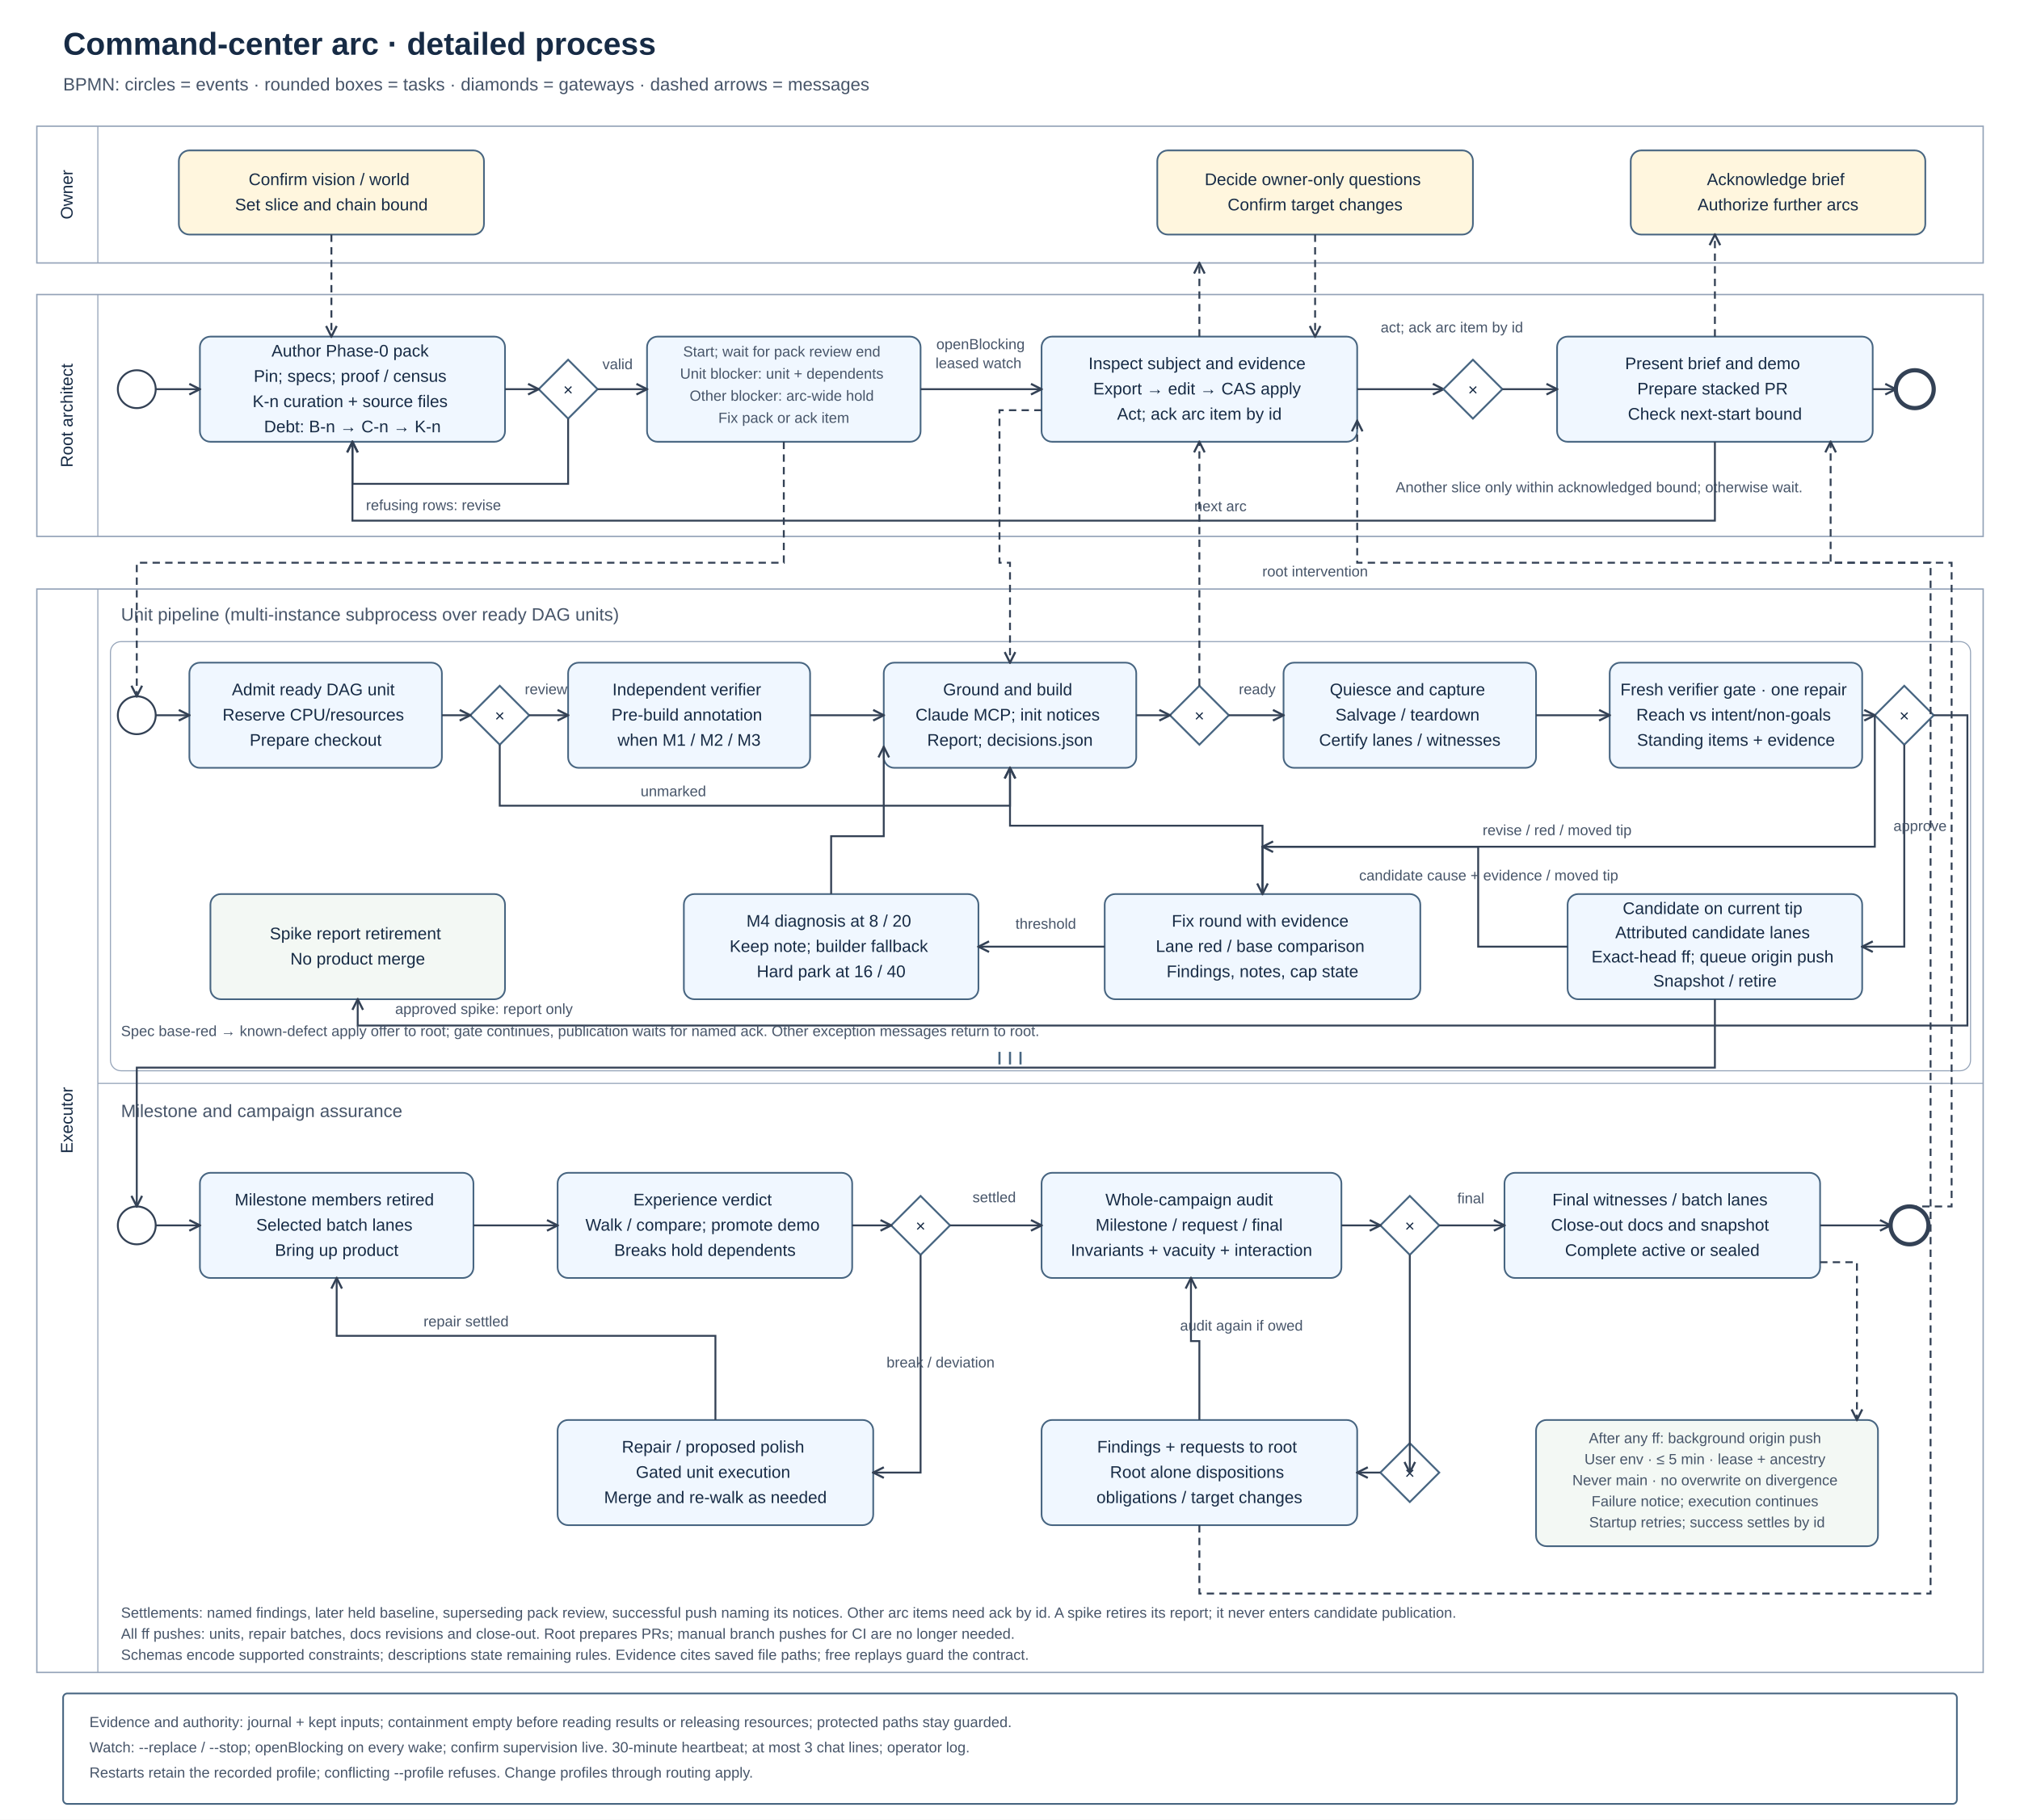
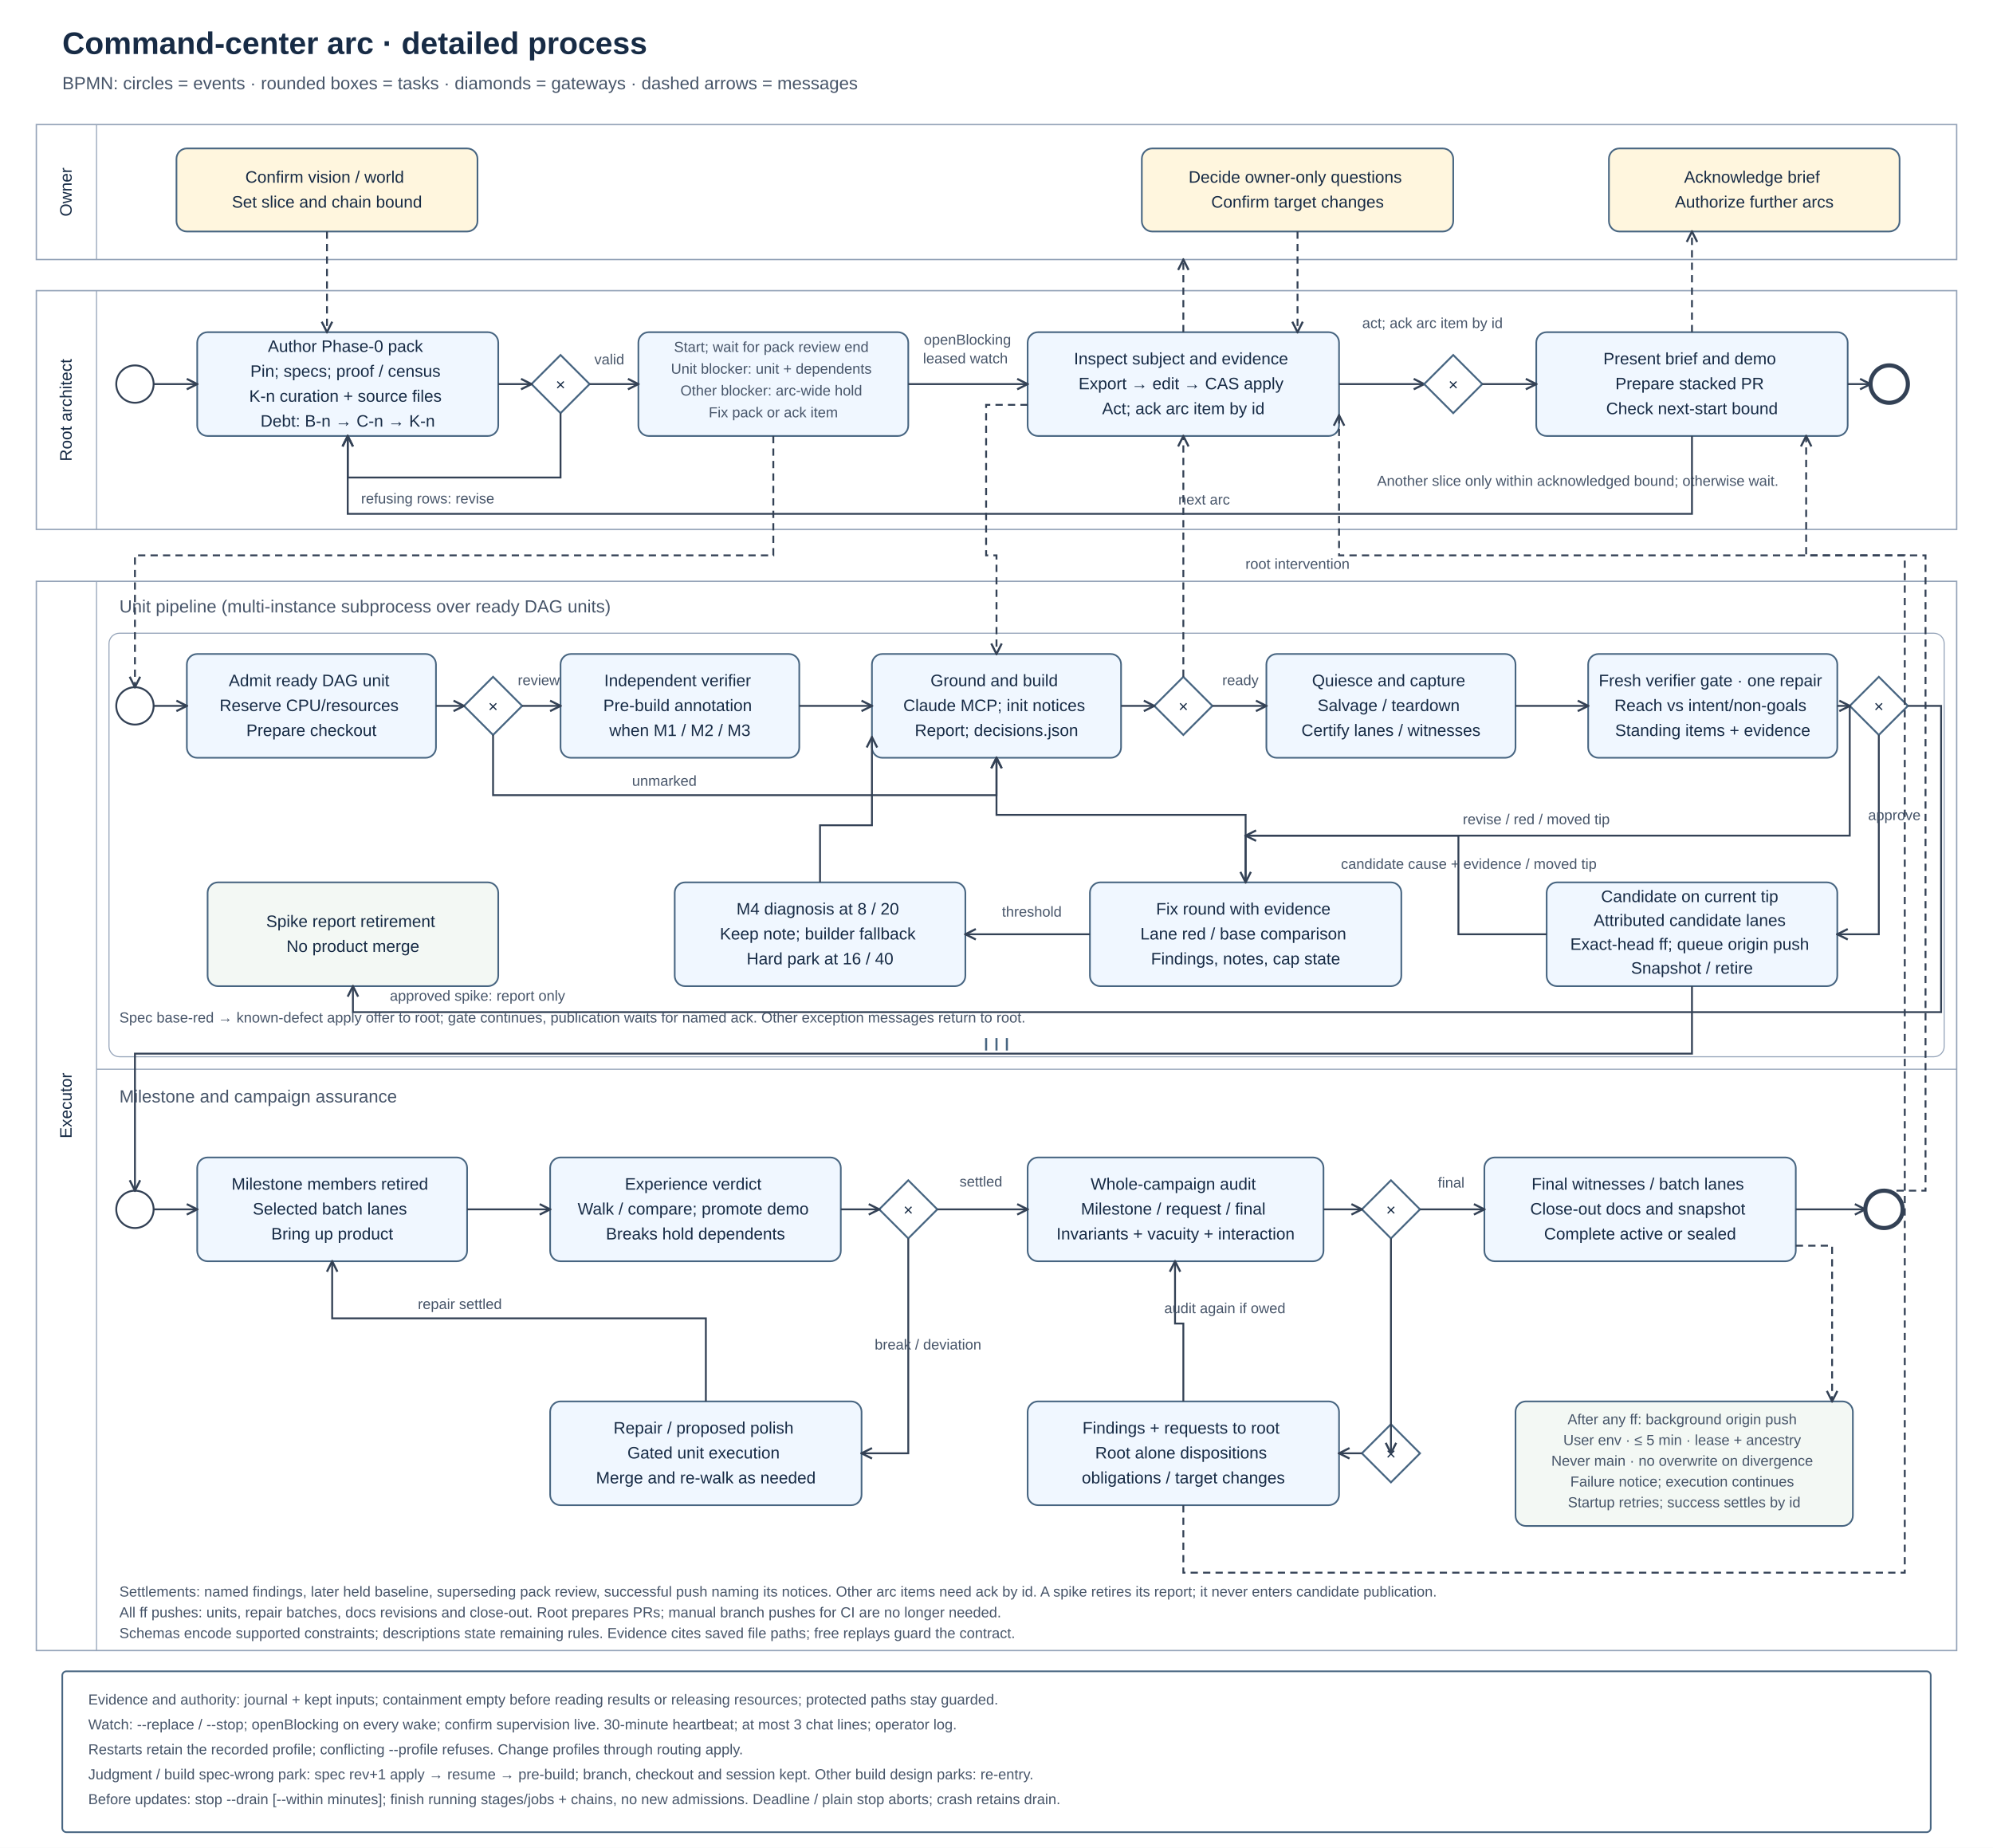
- <svg xmlns="http://www.w3.org/2000/svg" width="1920" height="1730" viewBox="0 0 1920 1730" role="img" aria-labelledby="title desc">
+ <svg xmlns="http://www.w3.org/2000/svg" width="1920" height="1780" viewBox="0 0 1920 1780" role="img" aria-labelledby="title desc">
  <defs>
    <marker id="arrow" viewBox="0 0 10 10" refX="9" refY="5" markerWidth="7" markerHeight="7" orient="auto-start-reverse">
      <path d="M 1 1 L 9 5 L 1 9" fill="none" stroke="#334155" stroke-width="1.6" />
    </marker>
  </defs>
  <style>text{font-family:Arial,Helvetica,sans-serif;fill:#172b45} .title{font-size:30px;font-weight:700}.sub{font-size:17px;fill:#475569}.label{font-size:16px}.small{font-size:14px;fill:#475569}.task{stroke:#476581;stroke-width:1.6}.edge{fill:none;stroke:#334155;stroke-width:1.8;marker-end:url(#arrow)}.msg{stroke-dasharray:7 5}.pool{fill:#fff;stroke:#94a3b8;stroke-width:1.3}</style>
-   <rect width="1920" height="1730" fill="#fff" />
+   <rect width="1920" height="1780" fill="#fff" />
  <text x="60" y="52" class="title" text-anchor="start">
    <tspan x="60" dy="0">Command-center arc · detailed process</tspan>
  </text>
  <text x="60" y="86" class="sub" text-anchor="start">
    <tspan x="60" dy="0">BPMN: circles = events · rounded boxes = tasks · diamonds = gateways · dashed arrows = messages</tspan>
  </text>
  <rect x="35" y="120" width="1850" height="130" class="pool" />
  <path d="M93 120V250" stroke="#94a3b8" />
  <text transform="translate(69 185.0) rotate(-90)" text-anchor="middle" class="label">Owner</text>
  <rect x="35" y="280" width="1850" height="230" class="pool" />
  <path d="M93 280V510" stroke="#94a3b8" />
  <text transform="translate(69 395.0) rotate(-90)" text-anchor="middle" class="label">Root architect</text>
  <rect x="35" y="560" width="1850" height="1030" class="pool" />
  <path d="M93 560V1590" stroke="#94a3b8" />
  <text transform="translate(69 1065.0) rotate(-90)" text-anchor="middle" class="label">Executor</text>
  <rect x="170" y="143" width="290" height="80" rx="10" fill="#fff6de" class="task" />
  <text x="315.0" y="176.0" class="label" text-anchor="middle">
    <tspan x="315.0" dy="0">Confirm vision / world</tspan>
    <tspan x="315.0" dy="24">Set slice and chain bound</tspan>
  </text>
  <rect x="1100" y="143" width="300" height="80" rx="10" fill="#fff6de" class="task" />
  <text x="1250.0" y="176.0" class="label" text-anchor="middle">
    <tspan x="1250.0" dy="0">Decide owner-only questions</tspan>
    <tspan x="1250.0" dy="24">Confirm target changes</tspan>
  </text>
  <rect x="1550" y="143" width="280" height="80" rx="10" fill="#fff6de" class="task" />
  <text x="1690.0" y="176.0" class="label" text-anchor="middle">
    <tspan x="1690.0" dy="0">Acknowledge brief</tspan>
    <tspan x="1690.0" dy="24">Authorize further arcs</tspan>
  </text>
  <circle cx="130" cy="370" r="18" fill="#fff" stroke="#334155" stroke-width="1.8" />
  <rect x="190" y="320" width="290" height="100" rx="10" fill="#f0f7ff" class="task" />
  <text x="335.0" y="339.0" class="label" text-anchor="middle">
    <tspan x="335.0" dy="0">Author Phase-0 pack</tspan>
    <tspan x="335.0" dy="24">Pin; specs; proof / census</tspan>
    <tspan x="335.0" dy="24">K-n curation + source files</tspan>
    <tspan x="335.0" dy="24">Debt: B-n → C-n → K-n</tspan>
  </text>
  <path d="M540 342L568 370L540 398L512 370Z" fill="#fff" stroke="#476581" stroke-width="1.8" />
  <text x="540" y="376" class="label" text-anchor="middle">
    <tspan x="540" dy="0">×</tspan>
  </text>
  <rect x="615" y="320" width="260" height="100" rx="10" fill="#f0f7ff" class="task" />
  <text x="745.0" y="339" class="small" text-anchor="middle">
    <tspan x="745.0" dy="0">Start; wait for pack review end</tspan>
    <tspan x="745.0" dy="21">Unit blocker: unit + dependents</tspan>
    <tspan x="745.0" dy="21">Other blocker: arc-wide hold</tspan>
    <tspan x="745.0" dy="21">Fix pack or ack item</tspan>
  </text>
  <rect x="990" y="320" width="300" height="100" rx="10" fill="#f0f7ff" class="task" />
  <text x="1140.0" y="351.0" class="label" text-anchor="middle">
    <tspan x="1140.0" dy="0">Inspect subject and evidence</tspan>
    <tspan x="1140.0" dy="24">Export → edit → CAS apply</tspan>
    <tspan x="1140.0" dy="24">Act; ack arc item by id</tspan>
  </text>
  <rect x="1480" y="320" width="300" height="100" rx="10" fill="#f0f7ff" class="task" />
  <text x="1630.0" y="351.0" class="label" text-anchor="middle">
    <tspan x="1630.0" dy="0">Present brief and demo</tspan>
    <tspan x="1630.0" dy="24">Prepare stacked PR</tspan>
    <tspan x="1630.0" dy="24">Check next-start bound</tspan>
  </text>
  <circle cx="1820" cy="370" r="18" fill="#fff" stroke="#334155" stroke-width="4" />
  <polyline points="148,370 190,370" class="edge" />
  <polyline points="480,370 512,370" class="edge" />
  <polyline points="568,370 615,370" class="edge" />
  <text x="587" y="351" class="small" text-anchor="middle">
    <tspan x="587" dy="0">valid</tspan>
  </text>
  <polyline points="540,398 540,460 335,460 335,420" class="edge" />
  <text x="412" y="485" class="small" text-anchor="middle">
    <tspan x="412" dy="0">refusing rows: revise</tspan>
  </text>
  <polyline points="875,370 990,370" class="edge" />
  <text x="932" y="350" class="small" text-anchor="middle">
    <tspan x="932" dy="0">leased watch</tspan>
    <tspan x="932" dy="-18">openBlocking</tspan>
  </text>
  <polyline points="1290,370 1372,370" class="edge" />
  <text x="1380" y="316" class="small" text-anchor="middle">
    <tspan x="1380" dy="0">act; ack arc item by id</tspan>
  </text>
  <path d="M1400 342L1428 370L1400 398L1372 370Z" fill="#fff" stroke="#476581" stroke-width="1.8" />
  <text x="1400" y="376" class="label" text-anchor="middle">
    <tspan x="1400" dy="0">×</tspan>
  </text>
  <polyline points="1428,370 1480,370" class="edge" />
  <polyline points="1780,370 1802,370" class="edge" />
  <polyline points="315,223 315,320" class="edge msg" />
  <polyline points="1140,320 1140,250" class="edge msg" />
  <polyline points="1250,223 1250,320" class="edge msg" />
  <polyline points="1630,320 1630,223" class="edge msg" />
  <text x="1520" y="468" class="small" text-anchor="middle">
    <tspan x="1520" dy="0">Another slice only within acknowledged bound; otherwise wait.</tspan>
  </text>
  <polyline points="1630,420 1630,495 335,495 335,420" class="edge" />
  <text x="1160" y="486" class="small" text-anchor="middle">
    <tspan x="1160" dy="0">next arc</tspan>
  </text>
  <path d="M93 1030H1885" stroke="#94a3b8" />
  <text x="115" y="590" class="sub" text-anchor="start">
    <tspan x="115" dy="0">Unit pipeline (multi-instance subprocess over ready DAG units)</tspan>
  </text>
  <rect x="105" y="610" width="1768" height="408" rx="10" fill="none" stroke="#94a3b8" />
  <path d="M950 1000v12 M960 1000v12 M970 1000v12" stroke="#476581" stroke-width="2" />
  <circle cx="130" cy="680" r="18" fill="#fff" stroke="#334155" stroke-width="1.8" />
  <rect x="180" y="630" width="240" height="100" rx="10" fill="#f0f7ff" class="task" />
  <text x="300.0" y="661.0" class="label" text-anchor="middle">
    <tspan x="300.0" dy="0">Admit ready DAG unit</tspan>
    <tspan x="300.0" dy="24">Reserve CPU/resources</tspan>
    <tspan x="300.0" dy="24">Prepare checkout</tspan>
  </text>
  <path d="M475 652L503 680L475 708L447 680Z" fill="#fff" stroke="#476581" stroke-width="1.8" />
  <text x="475" y="686" class="label" text-anchor="middle">
    <tspan x="475" dy="0">×</tspan>
  </text>
  <rect x="540" y="630" width="230" height="100" rx="10" fill="#f0f7ff" class="task" />
  <text x="655.0" y="661.0" class="label" text-anchor="middle">
    <tspan x="655.0" dy="0">Independent verifier</tspan>
    <tspan x="655.0" dy="24">Pre-build annotation</tspan>
    <tspan x="655.0" dy="24">when M1 / M2 / M3</tspan>
  </text>
  <rect x="840" y="630" width="240" height="100" rx="10" fill="#f0f7ff" class="task" />
  <text x="960.0" y="661.0" class="label" text-anchor="middle">
    <tspan x="960.0" dy="0">Ground and build</tspan>
    <tspan x="960.0" dy="24">Claude MCP; init notices</tspan>
    <tspan x="960.0" dy="24">Report; decisions.json</tspan>
  </text>
  <path d="M1140 652L1168 680L1140 708L1112 680Z" fill="#fff" stroke="#476581" stroke-width="1.8" />
  <text x="1140" y="686" class="label" text-anchor="middle">
    <tspan x="1140" dy="0">×</tspan>
  </text>
  <rect x="1220" y="630" width="240" height="100" rx="10" fill="#f0f7ff" class="task" />
  <text x="1340.0" y="661.0" class="label" text-anchor="middle">
    <tspan x="1340.0" dy="0">Quiesce and capture</tspan>
    <tspan x="1340.0" dy="24">Salvage / teardown</tspan>
    <tspan x="1340.0" dy="24">Certify lanes / witnesses</tspan>
  </text>
  <rect x="1530" y="630" width="240" height="100" rx="10" fill="#f0f7ff" class="task" />
  <text x="1650.0" y="661.0" class="label" text-anchor="middle">
    <tspan x="1650.0" dy="0">Fresh verifier gate · one repair</tspan>
    <tspan x="1650.0" dy="24">Reach vs intent/non-goals</tspan>
    <tspan x="1650.0" dy="24">Standing items + evidence</tspan>
  </text>
  <polyline points="148,680 180,680" class="edge" />
  <polyline points="420,680 447,680" class="edge" />
  <polyline points="503,680 540,680" class="edge" />
  <text x="519" y="660" class="small" text-anchor="middle">
    <tspan x="519" dy="0">review</tspan>
  </text>
  <polyline points="770,680 840,680" class="edge" />
  <polyline points="475,708 475,766 960,766 960,730" class="edge" />
  <text x="640" y="757" class="small" text-anchor="middle">
    <tspan x="640" dy="0">unmarked</tspan>
  </text>
  <polyline points="1080,680 1112,680" class="edge" />
  <polyline points="1168,680 1220,680" class="edge" />
  <text x="1195" y="660" class="small" text-anchor="middle">
    <tspan x="1195" dy="0">ready</tspan>
  </text>
  <polyline points="1460,680 1530,680" class="edge" />
  <polyline points="745,420 745,535 130,535 130,662" class="edge msg" />
  <path d="M1810 652L1838 680L1810 708L1782 680Z" fill="#fff" stroke="#476581" stroke-width="1.8" />
  <text x="1810" y="686" class="label" text-anchor="middle">
    <tspan x="1810" dy="0">×</tspan>
  </text>
  <polyline points="1770,680 1782,680" class="edge" />
  <rect x="1490" y="850" width="280" height="100" rx="10" fill="#f0f7ff" class="task" />
  <text x="1630.0" y="869" class="label" text-anchor="middle">
    <tspan x="1630.0" dy="0">Candidate on current tip</tspan>
    <tspan x="1630.0" dy="23">Attributed candidate lanes</tspan>
    <tspan x="1630.0" dy="23">Exact-head ff; queue origin push</tspan>
    <tspan x="1630.0" dy="23">Snapshot / retire</tspan>
  </text>
  <polyline points="1810,708 1810,900 1770,900" class="edge" />
  <text x="1825" y="790" class="small" text-anchor="middle">
    <tspan x="1825" dy="0">approve</tspan>
  </text>
  <rect x="1050" y="850" width="300" height="100" rx="10" fill="#f0f7ff" class="task" />
  <text x="1200.0" y="881.0" class="label" text-anchor="middle">
    <tspan x="1200.0" dy="0">Fix round with evidence</tspan>
    <tspan x="1200.0" dy="24">Lane red / base comparison</tspan>
    <tspan x="1200.0" dy="24">Findings, notes, cap state</tspan>
  </text>
  <rect x="650" y="850" width="280" height="100" rx="10" fill="#f0f7ff" class="task" />
  <text x="790.0" y="881.0" class="label" text-anchor="middle">
    <tspan x="790.0" dy="0">M4 diagnosis at 8 / 20</tspan>
    <tspan x="790.0" dy="24">Keep note; builder fallback</tspan>
    <tspan x="790.0" dy="24">Hard park at 16 / 40</tspan>
  </text>
  <rect x="200" y="850" width="280" height="100" rx="10" fill="#f3f8f4" class="task" />
  <text x="340.0" y="893.0" class="label" text-anchor="middle">
    <tspan x="340.0" dy="0">Spike report retirement</tspan>
    <tspan x="340.0" dy="24">No product merge</tspan>
  </text>
  <polyline points="1782,680 1782,805 1200,805 1200,850" class="edge" />
  <text x="1480" y="794" class="small" text-anchor="middle">
    <tspan x="1480" dy="0">revise / red / moved tip</tspan>
  </text>
  <polyline points="1200,850 1200,785 960,785 960,730" class="edge" />
  <polyline points="1050,900 930,900" class="edge" />
  <text x="994" y="883" class="small" text-anchor="middle">
    <tspan x="994" dy="0">threshold</tspan>
  </text>
  <polyline points="790,850 790,795 840,795 840,710" class="edge" />
  <polyline points="1838,680 1870,680 1870,975 340,975 340,950" class="edge" />
  <text x="460" y="964" class="small" text-anchor="middle">
    <tspan x="460" dy="0">approved spike: report only</tspan>
  </text>
  <polyline points="1490,900 1405,900 1405,805 1200,805" class="edge" />
  <text x="1415" y="837" class="small" text-anchor="middle">
    <tspan x="1415" dy="0">candidate cause + evidence / moved tip</tspan>
  </text>
  <text x="115" y="985" class="small" text-anchor="start">
    <tspan x="115" dy="0">Spec base-red → known-defect apply offer to root; gate continues, publication waits for named ack. Other exception messages return to root.</tspan>
  </text>
  <polyline points="1140,652 1140,535 1140,420" class="edge msg" />
  <text x="1250" y="548" class="small" text-anchor="middle">
    <tspan x="1250" dy="0">root intervention</tspan>
  </text>
  <polyline points="990,390 950,390 950,535 960,535 960,630" class="edge msg" />
  <text x="115" y="1062" class="sub" text-anchor="start">
    <tspan x="115" dy="0">Milestone and campaign assurance</tspan>
  </text>
  <circle cx="130" cy="1165" r="18" fill="#fff" stroke="#334155" stroke-width="1.8" />
  <rect x="190" y="1115" width="260" height="100" rx="10" fill="#f0f7ff" class="task" />
  <text x="320.0" y="1146.0" class="label" text-anchor="middle">
    <tspan x="320.0" dy="0">Milestone members retired</tspan>
    <tspan x="320.0" dy="24">Selected batch lanes</tspan>
    <tspan x="320.0" dy="24">Bring up product</tspan>
  </text>
  <rect x="530" y="1115" width="280" height="100" rx="10" fill="#f0f7ff" class="task" />
  <text x="670.0" y="1146.0" class="label" text-anchor="middle">
    <tspan x="670.0" dy="0">Experience verdict</tspan>
    <tspan x="670.0" dy="24">Walk / compare; promote demo</tspan>
    <tspan x="670.0" dy="24">Breaks hold dependents</tspan>
  </text>
  <path d="M875 1137L903 1165L875 1193L847 1165Z" fill="#fff" stroke="#476581" stroke-width="1.8" />
  <text x="875" y="1171" class="label" text-anchor="middle">
    <tspan x="875" dy="0">×</tspan>
  </text>
  <rect x="990" y="1115" width="285" height="100" rx="10" fill="#f0f7ff" class="task" />
  <text x="1132.5" y="1146.0" class="label" text-anchor="middle">
    <tspan x="1132.5" dy="0">Whole-campaign audit</tspan>
    <tspan x="1132.5" dy="24">Milestone / request / final</tspan>
    <tspan x="1132.5" dy="24">Invariants + vacuity + interaction</tspan>
  </text>
  <path d="M1340 1137L1368 1165L1340 1193L1312 1165Z" fill="#fff" stroke="#476581" stroke-width="1.8" />
  <text x="1340" y="1171" class="label" text-anchor="middle">
    <tspan x="1340" dy="0">×</tspan>
  </text>
  <rect x="1430" y="1115" width="300" height="100" rx="10" fill="#f0f7ff" class="task" />
  <text x="1580.0" y="1146.0" class="label" text-anchor="middle">
    <tspan x="1580.0" dy="0">Final witnesses / batch lanes</tspan>
    <tspan x="1580.0" dy="24">Close-out docs and snapshot</tspan>
    <tspan x="1580.0" dy="24">Complete active or sealed</tspan>
  </text>
  <circle cx="1815" cy="1165" r="18" fill="#fff" stroke="#334155" stroke-width="4" />
  <rect x="1460" y="1350" width="325" height="120" rx="10" fill="#f3f8f4" class="task" />
  <text x="1622.5" y="1372" class="small" text-anchor="middle">
    <tspan x="1622.5" dy="0">After any ff: background origin push</tspan>
    <tspan x="1622.5" dy="20">User env · ≤ 5 min · lease + ancestry</tspan>
    <tspan x="1622.5" dy="20">Never main · no overwrite on divergence</tspan>
    <tspan x="1622.5" dy="20">Failure notice; execution continues</tspan>
    <tspan x="1622.5" dy="20">Startup retries; success settles by id</tspan>
  </text>
  <polyline points="1730,1200 1765,1200 1765,1350" class="edge msg" />
  <polyline points="1630,950 1630,1015 130,1015 130,1147" class="edge" />
  <polyline points="148,1165 190,1165" class="edge" />
  <polyline points="450,1165 530,1165" class="edge" />
  <polyline points="810,1165 847,1165" class="edge" />
  <polyline points="903,1165 990,1165" class="edge" />
  <text x="945" y="1143" class="small" text-anchor="middle">
    <tspan x="945" dy="0">settled</tspan>
  </text>
  <polyline points="1275,1165 1312,1165" class="edge" />
  <polyline points="1368,1165 1430,1165" class="edge" />
  <text x="1398" y="1144" class="small" text-anchor="middle">
    <tspan x="1398" dy="0">final</tspan>
  </text>
  <polyline points="1730,1165 1797,1165" class="edge" />
  <rect x="530" y="1350" width="300" height="100" rx="10" fill="#f0f7ff" class="task" />
  <text x="680.0" y="1381.0" class="label" text-anchor="middle">
    <tspan x="680.0" dy="0">Repair / proposed polish</tspan>
    <tspan x="680.0" dy="24">Gated unit execution</tspan>
    <tspan x="680.0" dy="24">Merge and re-walk as needed</tspan>
  </text>
  <rect x="990" y="1350" width="300" height="100" rx="10" fill="#f0f7ff" class="task" />
  <text x="1140.0" y="1381.0" class="label" text-anchor="middle">
    <tspan x="1140.0" dy="0">Findings + requests to root</tspan>
    <tspan x="1140.0" dy="24">Root alone dispositions</tspan>
    <tspan x="1140.0" dy="24">obligations / target changes</tspan>
  </text>
  <path d="M1340 1372L1368 1400L1340 1428L1312 1400Z" fill="#fff" stroke="#476581" stroke-width="1.8" />
  <text x="1340" y="1406" class="label" text-anchor="middle">
    <tspan x="1340" dy="0">×</tspan>
  </text>
  <polyline points="875,1193 875,1400 830,1400" class="edge" />
  <text x="894" y="1300" class="small" text-anchor="middle">
    <tspan x="894" dy="0">break / deviation</tspan>
  </text>
  <polyline points="680,1350 680,1270 320,1270 320,1215" class="edge" />
  <text x="443" y="1261" class="small" text-anchor="middle">
    <tspan x="443" dy="0">repair settled</tspan>
  </text>
  <polyline points="1340,1193 1340,1400" class="edge" />
  <polyline points="1312,1400 1290,1400" class="edge" />
  <polyline points="1140,1350 1140,1275 1132,1275 1132,1215" class="edge" />
  <text x="1180" y="1265" class="small" text-anchor="middle">
    <tspan x="1180" dy="0">audit again if owed</tspan>
  </text>
  <polyline points="1140,1450 1140,1515 1835,1515 1835,535 1290,535 1290,400" class="edge msg" />
  <polyline points="1815,1147 1855,1147 1855,535 1740,535 1740,420" class="edge msg" />
  <text x="115" y="1538" class="small" text-anchor="start">
    <tspan x="115" dy="0">Settlements: named findings, later held baseline, superseding pack review, successful push naming its notices. Other arc items need ack by id. A spike retires its report; it never enters candidate publication.</tspan>
    <tspan x="115" dy="20">All ff pushes: units, repair batches, docs revisions and close-out. Root prepares PRs; manual branch pushes for CI are no longer needed.</tspan>
    <tspan x="115" dy="20">Schemas encode supported constraints; descriptions state remaining rules. Evidence cites saved file paths; free replays guard the contract.</tspan>
  </text>
-   <rect x="60" y="1610" width="1800" height="105" rx="4" fill="#fff" class="task" />
+   <rect x="60" y="1610" width="1800" height="155" rx="4" fill="#fff" class="task" />
  <text x="85" y="1642" class="small" text-anchor="start">
    <tspan x="85" dy="0">Evidence and authority: journal + kept inputs; containment empty before reading results or releasing resources; protected paths stay guarded.</tspan>
    <tspan x="85" dy="24">Watch: --replace / --stop; openBlocking on every wake; confirm supervision live. 30-minute heartbeat; at most 3 chat lines; operator log.</tspan>
    <tspan x="85" dy="24">Restarts retain the recorded profile; conflicting --profile refuses. Change profiles through routing apply.</tspan>
+     <tspan x="85" dy="24">Judgment / build spec-wrong park: spec rev+1 apply → resume → pre-build; branch, checkout and session kept. Other build design parks: re-entry.</tspan>
+     <tspan x="85" dy="24">Before updates: stop --drain [--within minutes]; finish running stages/jobs + chains, no new admissions. Deadline / plain stop aborts; crash retains drain.</tspan>
  </text>
</svg>
